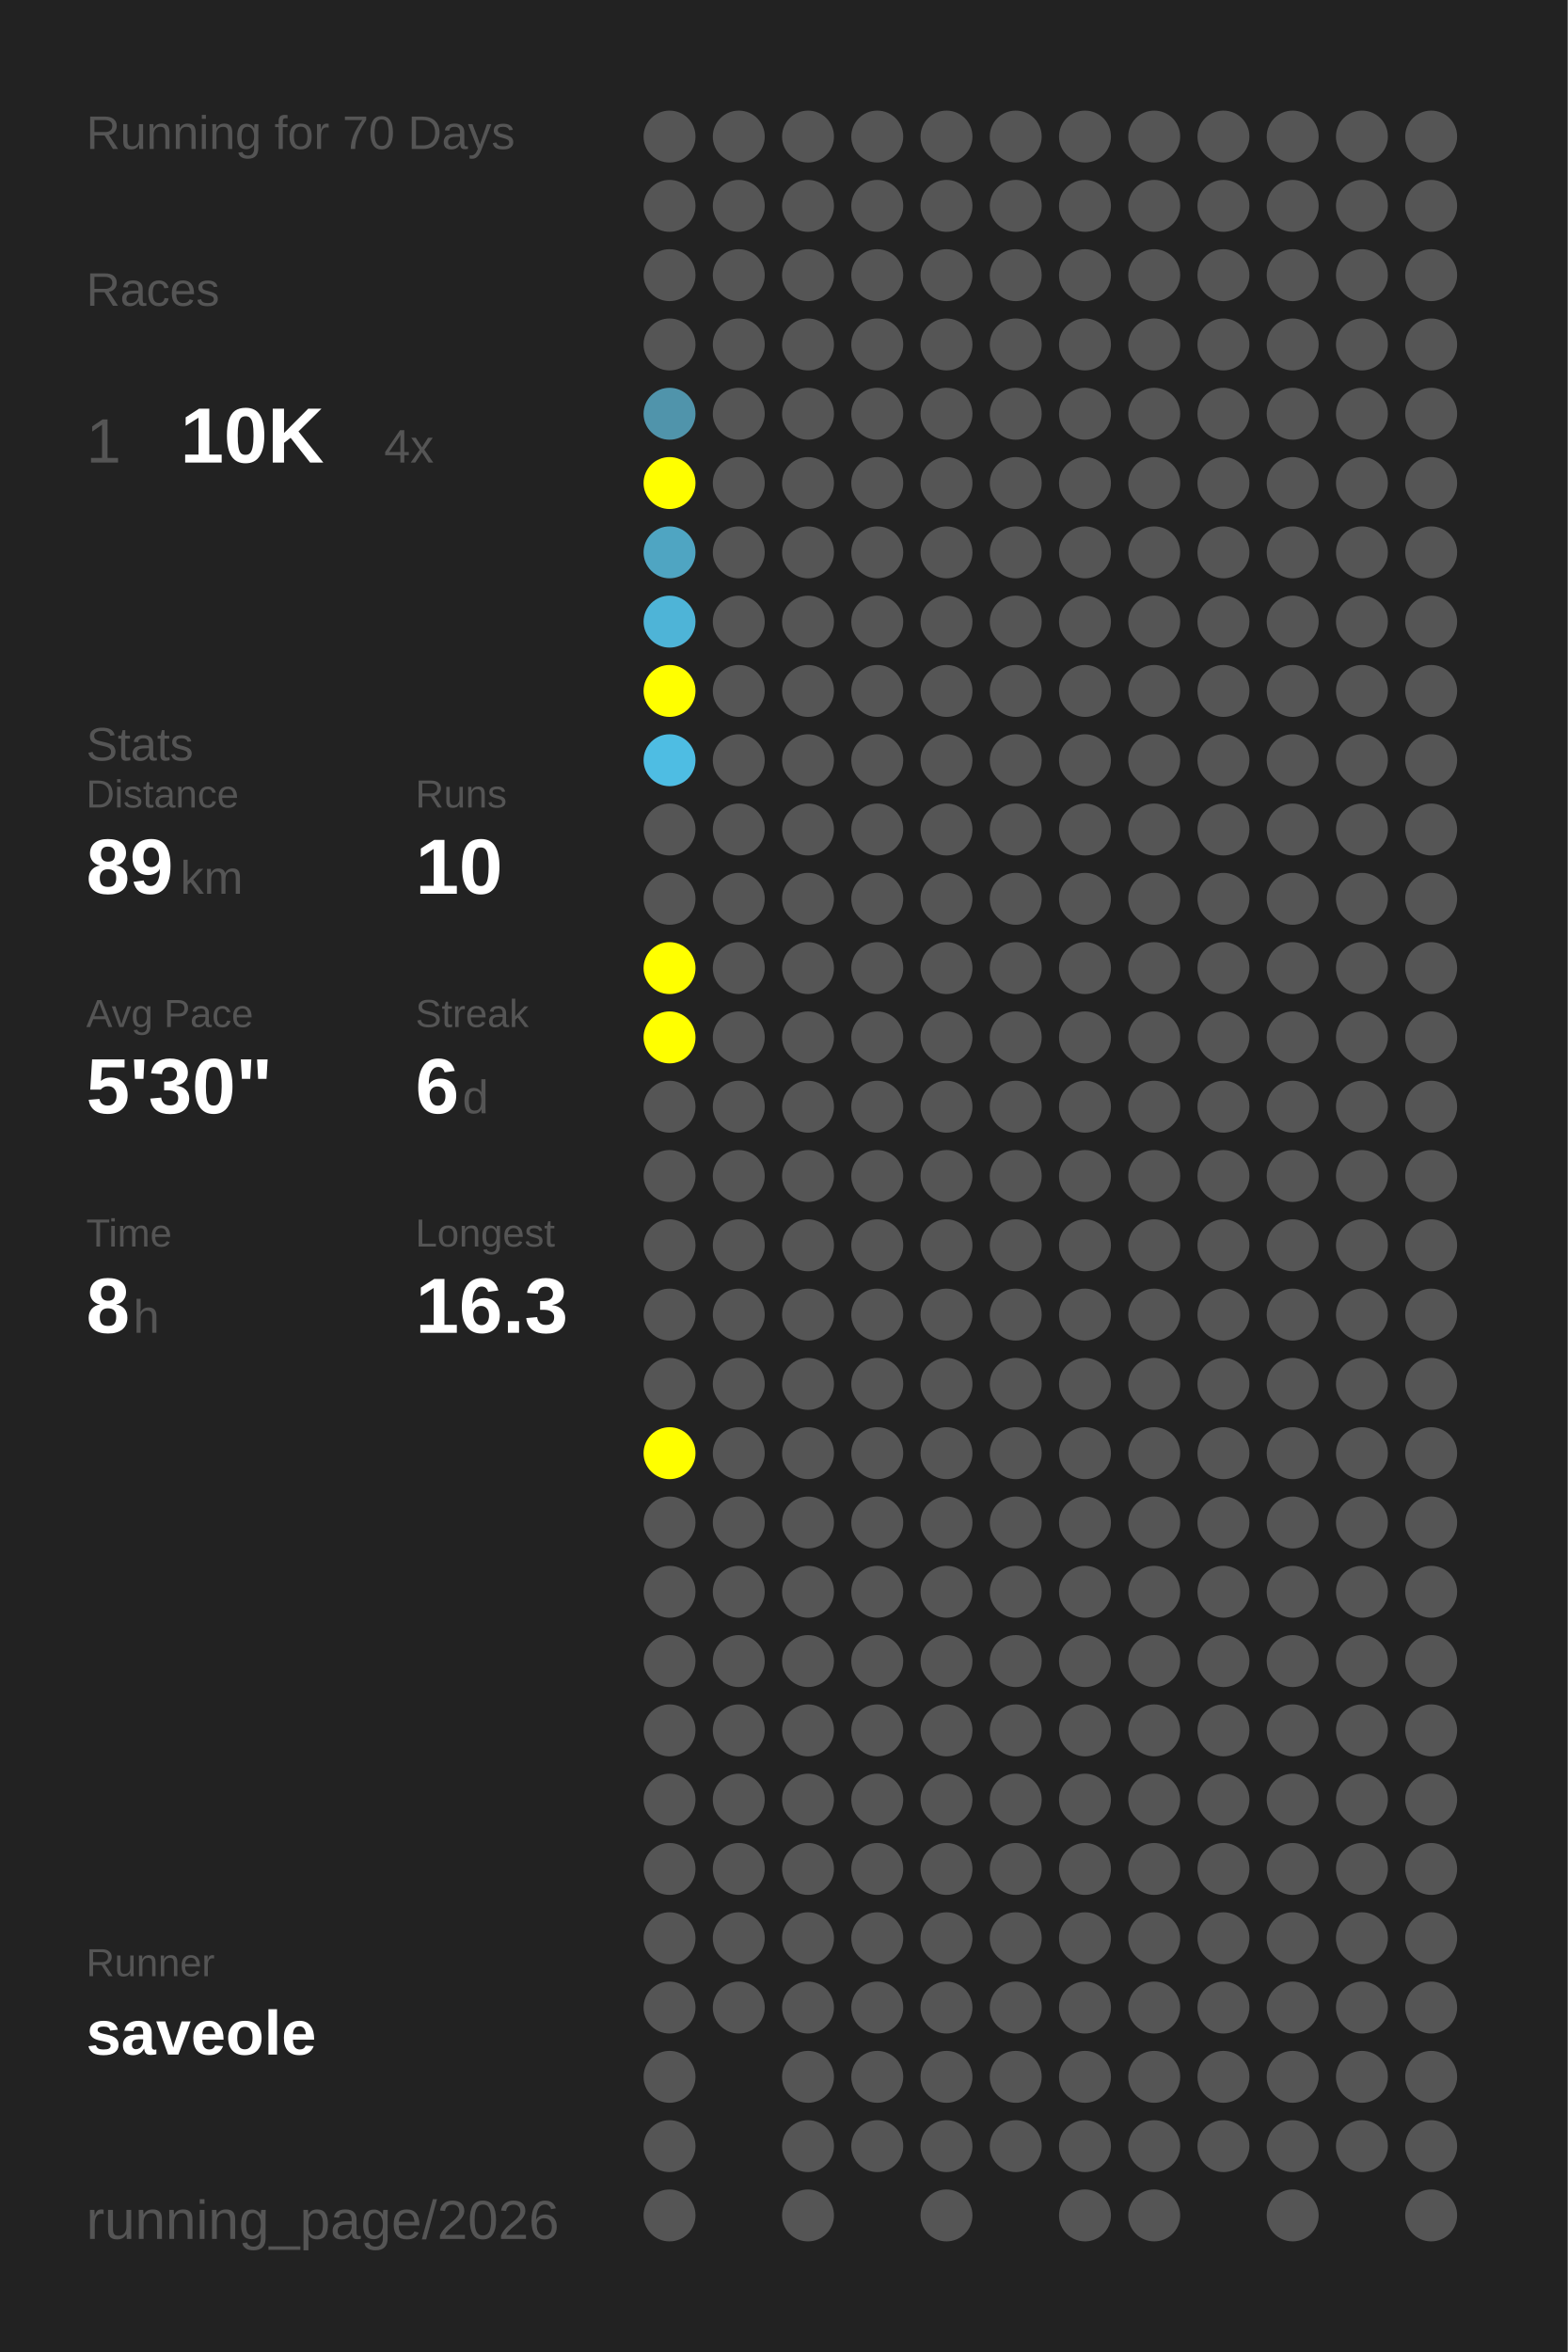
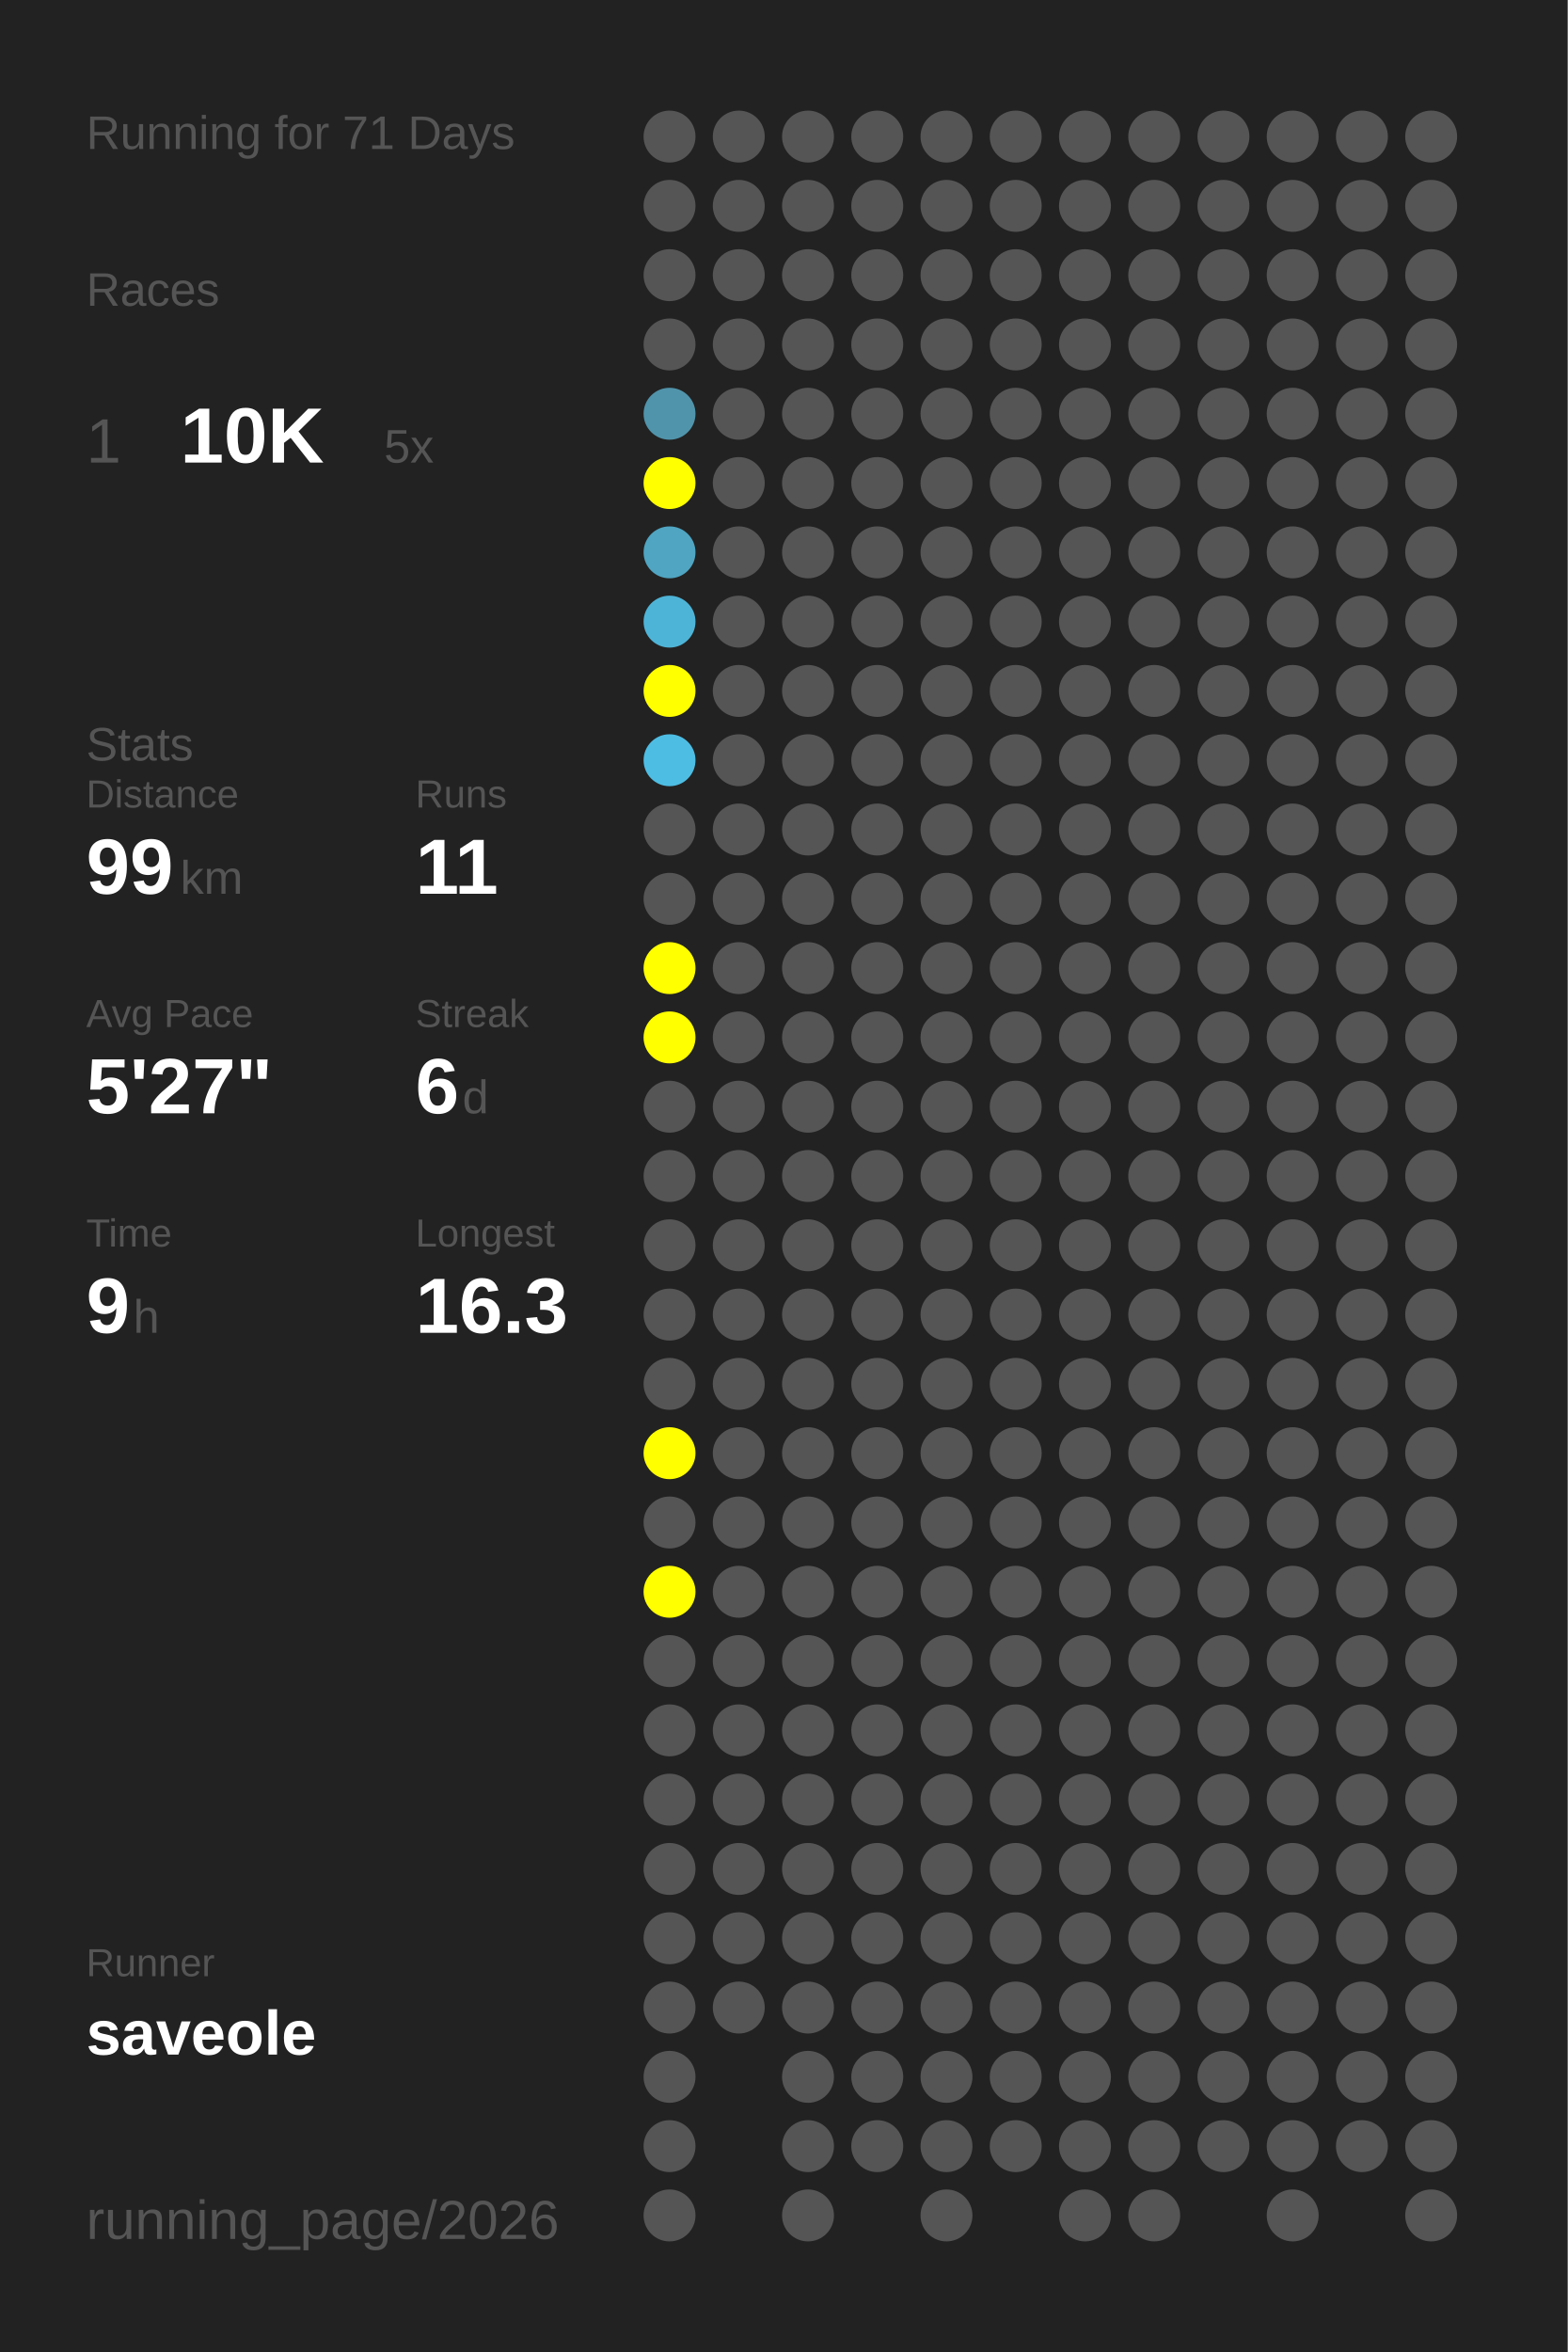
<svg xmlns="http://www.w3.org/2000/svg" baseProfile="full" height="300mm" version="1.1" viewBox="0,0,200,300" width="200mm">
  <defs />
  <rect fill="#222222" height="300" width="200" x="0" y="0" />
-   <text fill="#555555" style="font-size:6px; font-family:Arial;" x="11" y="19">Running for 70 Days</text>
+   <text fill="#555555" style="font-size:6px; font-family:Arial;" x="11" y="19">Running for 71 Days</text>
  <text fill="#555555" style="font-size:6px; font-family:Arial;" x="11" y="39">Races</text>
  <text fill="#555555" style="font-size:8px; font-family:Arial;" x="11" y="59">1</text>
  <text fill="#FFFFFF" style="font-size:10px; font-family:Arial; font-weight:bold;" x="23" y="59">10K</text>
-   <text fill="#555555" style="font-size:6px; font-family:Arial;" x="49" y="59">4x</text>
+   <text fill="#555555" style="font-size:6px; font-family:Arial;" x="49" y="59">5x</text>
  <text fill="#555555" style="font-size:6px; font-family:Arial;" x="11" y="97">Stats</text>
  <text fill="#555555" style="font-size:5px; font-family:Arial;" x="11" y="103">Distance</text>
-   <text fill="#FFFFFF" style="font-size:10px; font-family:Arial; font-weight:bold;" x="11" y="114">89</text>
+   <text fill="#FFFFFF" style="font-size:10px; font-family:Arial; font-weight:bold;" x="11" y="114">99</text>
  <text fill="#555555" style="font-size:6px; font-family:Arial;" x="23" y="114">km</text>
  <text fill="#555555" style="font-size:5px; font-family:Arial;" x="53" y="103">Runs</text>
-   <text fill="#FFFFFF" style="font-size:10px; font-family:Arial; font-weight:bold;" x="53" y="114">10</text>
+   <text fill="#FFFFFF" style="font-size:10px; font-family:Arial; font-weight:bold;" x="53" y="114">11</text>
  <text fill="#555555" style="font-size:5px; font-family:Arial;" x="11" y="131">Avg Pace</text>
-   <text fill="#FFFFFF" style="font-size:10px; font-family:Arial; font-weight:bold;" x="11" y="142">5'30"</text>
+   <text fill="#FFFFFF" style="font-size:10px; font-family:Arial; font-weight:bold;" x="11" y="142">5'27"</text>
  <text fill="#555555" style="font-size:5px; font-family:Arial;" x="53" y="131">Streak</text>
  <text fill="#FFFFFF" style="font-size:10px; font-family:Arial; font-weight:bold;" x="53" y="142">6</text>
  <text fill="#555555" style="font-size:6px; font-family:Arial;" x="59" y="142">d</text>
  <text fill="#555555" style="font-size:5px; font-family:Arial;" x="11" y="159">Time</text>
-   <text fill="#FFFFFF" style="font-size:10px; font-family:Arial; font-weight:bold;" x="11" y="170">8</text>
+   <text fill="#FFFFFF" style="font-size:10px; font-family:Arial; font-weight:bold;" x="11" y="170">9</text>
  <text fill="#555555" style="font-size:6px; font-family:Arial;" x="17" y="170">h</text>
  <text fill="#555555" style="font-size:5px; font-family:Arial;" x="53" y="159">Longest</text>
  <text fill="#FFFFFF" style="font-size:10px; font-family:Arial; font-weight:bold;" x="53" y="170">16.3</text>
  <text fill="#555555" style="font-size:5px; font-family:Arial;" x="11" y="252.065">Runner</text>
  <text fill="#FFFFFF" style="font-size:8px; font-family:Arial; font-weight:bold;" x="11" y="262.065">saveole</text>
  <text fill="#555555" style="font-size:7px; font-family:Arial;" x="11" y="285.581">running_page/2026</text>
  <circle cx="85.417" cy="17.419" fill="#555555" r="3.312" />
  <circle cx="85.417" cy="26.258" fill="#555555" r="3.312" />
  <circle cx="85.417" cy="35.097" fill="#555555" r="3.312" />
  <circle cx="85.417" cy="43.935" fill="#555555" r="3.312" />
  <circle cx="85.417" cy="52.774" fill="#5094ab" r="3.312" />
  <circle cx="85.417" cy="61.613" fill="#FFFF00" r="3.312" />
  <circle cx="85.417" cy="70.452" fill="#4fa5c2" r="3.312" />
  <circle cx="85.417" cy="79.29" fill="#4eb4d7" r="3.312" />
  <circle cx="85.417" cy="88.129" fill="#FFFF00" r="3.312" />
  <circle cx="85.417" cy="96.968" fill="#4ebde3" r="3.312" />
  <circle cx="85.417" cy="105.806" fill="#555555" r="3.312" />
  <circle cx="85.417" cy="114.645" fill="#555555" r="3.312" />
  <circle cx="85.417" cy="123.484" fill="#FFFF00" r="3.312" />
  <circle cx="85.417" cy="132.323" fill="#FFFF00" r="3.312" />
  <circle cx="85.417" cy="141.161" fill="#555555" r="3.312" />
  <circle cx="85.417" cy="150" fill="#555555" r="3.312" />
  <circle cx="85.417" cy="158.839" fill="#555555" r="3.312" />
  <circle cx="85.417" cy="167.677" fill="#555555" r="3.312" />
  <circle cx="85.417" cy="176.516" fill="#555555" r="3.312" />
  <circle cx="85.417" cy="185.355" fill="#FFFF00" r="3.312" />
  <circle cx="85.417" cy="194.194" fill="#555555" r="3.312" />
-   <circle cx="85.417" cy="203.032" fill="#555555" r="3.312" />
+   <circle cx="85.417" cy="203.032" fill="#FFFF00" r="3.312" />
  <circle cx="85.417" cy="211.871" fill="#555555" r="3.312" />
  <circle cx="85.417" cy="220.71" fill="#555555" r="3.312" />
  <circle cx="85.417" cy="229.548" fill="#555555" r="3.312" />
  <circle cx="85.417" cy="238.387" fill="#555555" r="3.312" />
  <circle cx="85.417" cy="247.226" fill="#555555" r="3.312" />
  <circle cx="85.417" cy="256.065" fill="#555555" r="3.312" />
  <circle cx="85.417" cy="264.903" fill="#555555" r="3.312" />
  <circle cx="85.417" cy="273.742" fill="#555555" r="3.312" />
  <circle cx="85.417" cy="282.581" fill="#555555" r="3.312" />
  <circle cx="94.25" cy="17.419" fill="#555555" r="3.312" />
  <circle cx="94.25" cy="26.258" fill="#555555" r="3.312" />
  <circle cx="94.25" cy="35.097" fill="#555555" r="3.312" />
  <circle cx="94.25" cy="43.935" fill="#555555" r="3.312" />
  <circle cx="94.25" cy="52.774" fill="#555555" r="3.312" />
  <circle cx="94.25" cy="61.613" fill="#555555" r="3.312" />
  <circle cx="94.25" cy="70.452" fill="#555555" r="3.312" />
  <circle cx="94.25" cy="79.29" fill="#555555" r="3.312" />
  <circle cx="94.25" cy="88.129" fill="#555555" r="3.312" />
  <circle cx="94.25" cy="96.968" fill="#555555" r="3.312" />
  <circle cx="94.25" cy="105.806" fill="#555555" r="3.312" />
  <circle cx="94.25" cy="114.645" fill="#555555" r="3.312" />
  <circle cx="94.25" cy="123.484" fill="#555555" r="3.312" />
  <circle cx="94.25" cy="132.323" fill="#555555" r="3.312" />
  <circle cx="94.25" cy="141.161" fill="#555555" r="3.312" />
  <circle cx="94.25" cy="150" fill="#555555" r="3.312" />
  <circle cx="94.25" cy="158.839" fill="#555555" r="3.312" />
  <circle cx="94.25" cy="167.677" fill="#555555" r="3.312" />
  <circle cx="94.25" cy="176.516" fill="#555555" r="3.312" />
  <circle cx="94.25" cy="185.355" fill="#555555" r="3.312" />
  <circle cx="94.25" cy="194.194" fill="#555555" r="3.312" />
  <circle cx="94.25" cy="203.032" fill="#555555" r="3.312" />
  <circle cx="94.25" cy="211.871" fill="#555555" r="3.312" />
  <circle cx="94.25" cy="220.71" fill="#555555" r="3.312" />
  <circle cx="94.25" cy="229.548" fill="#555555" r="3.312" />
  <circle cx="94.25" cy="238.387" fill="#555555" r="3.312" />
  <circle cx="94.25" cy="247.226" fill="#555555" r="3.312" />
  <circle cx="94.25" cy="256.065" fill="#555555" r="3.312" />
  <circle cx="103.083" cy="17.419" fill="#555555" r="3.312" />
  <circle cx="103.083" cy="26.258" fill="#555555" r="3.312" />
  <circle cx="103.083" cy="35.097" fill="#555555" r="3.312" />
  <circle cx="103.083" cy="43.935" fill="#555555" r="3.312" />
  <circle cx="103.083" cy="52.774" fill="#555555" r="3.312" />
  <circle cx="103.083" cy="61.613" fill="#555555" r="3.312" />
  <circle cx="103.083" cy="70.452" fill="#555555" r="3.312" />
  <circle cx="103.083" cy="79.29" fill="#555555" r="3.312" />
  <circle cx="103.083" cy="88.129" fill="#555555" r="3.312" />
  <circle cx="103.083" cy="96.968" fill="#555555" r="3.312" />
  <circle cx="103.083" cy="105.806" fill="#555555" r="3.312" />
  <circle cx="103.083" cy="114.645" fill="#555555" r="3.312" />
  <circle cx="103.083" cy="123.484" fill="#555555" r="3.312" />
  <circle cx="103.083" cy="132.323" fill="#555555" r="3.312" />
  <circle cx="103.083" cy="141.161" fill="#555555" r="3.312" />
  <circle cx="103.083" cy="150" fill="#555555" r="3.312" />
  <circle cx="103.083" cy="158.839" fill="#555555" r="3.312" />
  <circle cx="103.083" cy="167.677" fill="#555555" r="3.312" />
  <circle cx="103.083" cy="176.516" fill="#555555" r="3.312" />
  <circle cx="103.083" cy="185.355" fill="#555555" r="3.312" />
  <circle cx="103.083" cy="194.194" fill="#555555" r="3.312" />
  <circle cx="103.083" cy="203.032" fill="#555555" r="3.312" />
  <circle cx="103.083" cy="211.871" fill="#555555" r="3.312" />
  <circle cx="103.083" cy="220.71" fill="#555555" r="3.312" />
  <circle cx="103.083" cy="229.548" fill="#555555" r="3.312" />
  <circle cx="103.083" cy="238.387" fill="#555555" r="3.312" />
  <circle cx="103.083" cy="247.226" fill="#555555" r="3.312" />
  <circle cx="103.083" cy="256.065" fill="#555555" r="3.312" />
  <circle cx="103.083" cy="264.903" fill="#555555" r="3.312" />
  <circle cx="103.083" cy="273.742" fill="#555555" r="3.312" />
  <circle cx="103.083" cy="282.581" fill="#555555" r="3.312" />
  <circle cx="111.917" cy="17.419" fill="#555555" r="3.312" />
  <circle cx="111.917" cy="26.258" fill="#555555" r="3.312" />
  <circle cx="111.917" cy="35.097" fill="#555555" r="3.312" />
  <circle cx="111.917" cy="43.935" fill="#555555" r="3.312" />
  <circle cx="111.917" cy="52.774" fill="#555555" r="3.312" />
  <circle cx="111.917" cy="61.613" fill="#555555" r="3.312" />
  <circle cx="111.917" cy="70.452" fill="#555555" r="3.312" />
  <circle cx="111.917" cy="79.29" fill="#555555" r="3.312" />
  <circle cx="111.917" cy="88.129" fill="#555555" r="3.312" />
  <circle cx="111.917" cy="96.968" fill="#555555" r="3.312" />
  <circle cx="111.917" cy="105.806" fill="#555555" r="3.312" />
  <circle cx="111.917" cy="114.645" fill="#555555" r="3.312" />
  <circle cx="111.917" cy="123.484" fill="#555555" r="3.312" />
  <circle cx="111.917" cy="132.323" fill="#555555" r="3.312" />
  <circle cx="111.917" cy="141.161" fill="#555555" r="3.312" />
  <circle cx="111.917" cy="150" fill="#555555" r="3.312" />
  <circle cx="111.917" cy="158.839" fill="#555555" r="3.312" />
  <circle cx="111.917" cy="167.677" fill="#555555" r="3.312" />
  <circle cx="111.917" cy="176.516" fill="#555555" r="3.312" />
  <circle cx="111.917" cy="185.355" fill="#555555" r="3.312" />
  <circle cx="111.917" cy="194.194" fill="#555555" r="3.312" />
  <circle cx="111.917" cy="203.032" fill="#555555" r="3.312" />
  <circle cx="111.917" cy="211.871" fill="#555555" r="3.312" />
  <circle cx="111.917" cy="220.71" fill="#555555" r="3.312" />
  <circle cx="111.917" cy="229.548" fill="#555555" r="3.312" />
  <circle cx="111.917" cy="238.387" fill="#555555" r="3.312" />
  <circle cx="111.917" cy="247.226" fill="#555555" r="3.312" />
  <circle cx="111.917" cy="256.065" fill="#555555" r="3.312" />
  <circle cx="111.917" cy="264.903" fill="#555555" r="3.312" />
  <circle cx="111.917" cy="273.742" fill="#555555" r="3.312" />
  <circle cx="120.75" cy="17.419" fill="#555555" r="3.312" />
  <circle cx="120.75" cy="26.258" fill="#555555" r="3.312" />
  <circle cx="120.75" cy="35.097" fill="#555555" r="3.312" />
  <circle cx="120.75" cy="43.935" fill="#555555" r="3.312" />
  <circle cx="120.75" cy="52.774" fill="#555555" r="3.312" />
  <circle cx="120.75" cy="61.613" fill="#555555" r="3.312" />
  <circle cx="120.75" cy="70.452" fill="#555555" r="3.312" />
  <circle cx="120.75" cy="79.29" fill="#555555" r="3.312" />
  <circle cx="120.75" cy="88.129" fill="#555555" r="3.312" />
  <circle cx="120.75" cy="96.968" fill="#555555" r="3.312" />
  <circle cx="120.75" cy="105.806" fill="#555555" r="3.312" />
  <circle cx="120.75" cy="114.645" fill="#555555" r="3.312" />
  <circle cx="120.75" cy="123.484" fill="#555555" r="3.312" />
  <circle cx="120.75" cy="132.323" fill="#555555" r="3.312" />
  <circle cx="120.75" cy="141.161" fill="#555555" r="3.312" />
  <circle cx="120.75" cy="150" fill="#555555" r="3.312" />
  <circle cx="120.75" cy="158.839" fill="#555555" r="3.312" />
  <circle cx="120.75" cy="167.677" fill="#555555" r="3.312" />
  <circle cx="120.75" cy="176.516" fill="#555555" r="3.312" />
  <circle cx="120.75" cy="185.355" fill="#555555" r="3.312" />
  <circle cx="120.75" cy="194.194" fill="#555555" r="3.312" />
  <circle cx="120.75" cy="203.032" fill="#555555" r="3.312" />
  <circle cx="120.75" cy="211.871" fill="#555555" r="3.312" />
  <circle cx="120.75" cy="220.71" fill="#555555" r="3.312" />
  <circle cx="120.75" cy="229.548" fill="#555555" r="3.312" />
  <circle cx="120.75" cy="238.387" fill="#555555" r="3.312" />
  <circle cx="120.75" cy="247.226" fill="#555555" r="3.312" />
  <circle cx="120.75" cy="256.065" fill="#555555" r="3.312" />
  <circle cx="120.75" cy="264.903" fill="#555555" r="3.312" />
  <circle cx="120.75" cy="273.742" fill="#555555" r="3.312" />
  <circle cx="120.75" cy="282.581" fill="#555555" r="3.312" />
  <circle cx="129.583" cy="17.419" fill="#555555" r="3.312" />
  <circle cx="129.583" cy="26.258" fill="#555555" r="3.312" />
  <circle cx="129.583" cy="35.097" fill="#555555" r="3.312" />
  <circle cx="129.583" cy="43.935" fill="#555555" r="3.312" />
  <circle cx="129.583" cy="52.774" fill="#555555" r="3.312" />
  <circle cx="129.583" cy="61.613" fill="#555555" r="3.312" />
  <circle cx="129.583" cy="70.452" fill="#555555" r="3.312" />
  <circle cx="129.583" cy="79.29" fill="#555555" r="3.312" />
  <circle cx="129.583" cy="88.129" fill="#555555" r="3.312" />
  <circle cx="129.583" cy="96.968" fill="#555555" r="3.312" />
  <circle cx="129.583" cy="105.806" fill="#555555" r="3.312" />
  <circle cx="129.583" cy="114.645" fill="#555555" r="3.312" />
  <circle cx="129.583" cy="123.484" fill="#555555" r="3.312" />
  <circle cx="129.583" cy="132.323" fill="#555555" r="3.312" />
  <circle cx="129.583" cy="141.161" fill="#555555" r="3.312" />
  <circle cx="129.583" cy="150" fill="#555555" r="3.312" />
  <circle cx="129.583" cy="158.839" fill="#555555" r="3.312" />
  <circle cx="129.583" cy="167.677" fill="#555555" r="3.312" />
  <circle cx="129.583" cy="176.516" fill="#555555" r="3.312" />
  <circle cx="129.583" cy="185.355" fill="#555555" r="3.312" />
  <circle cx="129.583" cy="194.194" fill="#555555" r="3.312" />
  <circle cx="129.583" cy="203.032" fill="#555555" r="3.312" />
  <circle cx="129.583" cy="211.871" fill="#555555" r="3.312" />
  <circle cx="129.583" cy="220.71" fill="#555555" r="3.312" />
  <circle cx="129.583" cy="229.548" fill="#555555" r="3.312" />
  <circle cx="129.583" cy="238.387" fill="#555555" r="3.312" />
  <circle cx="129.583" cy="247.226" fill="#555555" r="3.312" />
  <circle cx="129.583" cy="256.065" fill="#555555" r="3.312" />
  <circle cx="129.583" cy="264.903" fill="#555555" r="3.312" />
  <circle cx="129.583" cy="273.742" fill="#555555" r="3.312" />
  <circle cx="138.417" cy="17.419" fill="#555555" r="3.312" />
  <circle cx="138.417" cy="26.258" fill="#555555" r="3.312" />
  <circle cx="138.417" cy="35.097" fill="#555555" r="3.312" />
  <circle cx="138.417" cy="43.935" fill="#555555" r="3.312" />
  <circle cx="138.417" cy="52.774" fill="#555555" r="3.312" />
  <circle cx="138.417" cy="61.613" fill="#555555" r="3.312" />
  <circle cx="138.417" cy="70.452" fill="#555555" r="3.312" />
  <circle cx="138.417" cy="79.29" fill="#555555" r="3.312" />
  <circle cx="138.417" cy="88.129" fill="#555555" r="3.312" />
  <circle cx="138.417" cy="96.968" fill="#555555" r="3.312" />
  <circle cx="138.417" cy="105.806" fill="#555555" r="3.312" />
  <circle cx="138.417" cy="114.645" fill="#555555" r="3.312" />
  <circle cx="138.417" cy="123.484" fill="#555555" r="3.312" />
  <circle cx="138.417" cy="132.323" fill="#555555" r="3.312" />
  <circle cx="138.417" cy="141.161" fill="#555555" r="3.312" />
  <circle cx="138.417" cy="150" fill="#555555" r="3.312" />
  <circle cx="138.417" cy="158.839" fill="#555555" r="3.312" />
  <circle cx="138.417" cy="167.677" fill="#555555" r="3.312" />
  <circle cx="138.417" cy="176.516" fill="#555555" r="3.312" />
  <circle cx="138.417" cy="185.355" fill="#555555" r="3.312" />
  <circle cx="138.417" cy="194.194" fill="#555555" r="3.312" />
  <circle cx="138.417" cy="203.032" fill="#555555" r="3.312" />
  <circle cx="138.417" cy="211.871" fill="#555555" r="3.312" />
  <circle cx="138.417" cy="220.71" fill="#555555" r="3.312" />
  <circle cx="138.417" cy="229.548" fill="#555555" r="3.312" />
  <circle cx="138.417" cy="238.387" fill="#555555" r="3.312" />
  <circle cx="138.417" cy="247.226" fill="#555555" r="3.312" />
  <circle cx="138.417" cy="256.065" fill="#555555" r="3.312" />
  <circle cx="138.417" cy="264.903" fill="#555555" r="3.312" />
  <circle cx="138.417" cy="273.742" fill="#555555" r="3.312" />
  <circle cx="138.417" cy="282.581" fill="#555555" r="3.312" />
  <circle cx="147.25" cy="17.419" fill="#555555" r="3.312" />
  <circle cx="147.25" cy="26.258" fill="#555555" r="3.312" />
  <circle cx="147.25" cy="35.097" fill="#555555" r="3.312" />
  <circle cx="147.25" cy="43.935" fill="#555555" r="3.312" />
  <circle cx="147.25" cy="52.774" fill="#555555" r="3.312" />
  <circle cx="147.25" cy="61.613" fill="#555555" r="3.312" />
  <circle cx="147.25" cy="70.452" fill="#555555" r="3.312" />
  <circle cx="147.25" cy="79.29" fill="#555555" r="3.312" />
  <circle cx="147.25" cy="88.129" fill="#555555" r="3.312" />
  <circle cx="147.25" cy="96.968" fill="#555555" r="3.312" />
  <circle cx="147.25" cy="105.806" fill="#555555" r="3.312" />
  <circle cx="147.25" cy="114.645" fill="#555555" r="3.312" />
  <circle cx="147.25" cy="123.484" fill="#555555" r="3.312" />
  <circle cx="147.25" cy="132.323" fill="#555555" r="3.312" />
  <circle cx="147.25" cy="141.161" fill="#555555" r="3.312" />
  <circle cx="147.25" cy="150" fill="#555555" r="3.312" />
  <circle cx="147.25" cy="158.839" fill="#555555" r="3.312" />
  <circle cx="147.25" cy="167.677" fill="#555555" r="3.312" />
  <circle cx="147.25" cy="176.516" fill="#555555" r="3.312" />
  <circle cx="147.25" cy="185.355" fill="#555555" r="3.312" />
  <circle cx="147.25" cy="194.194" fill="#555555" r="3.312" />
  <circle cx="147.25" cy="203.032" fill="#555555" r="3.312" />
  <circle cx="147.25" cy="211.871" fill="#555555" r="3.312" />
  <circle cx="147.25" cy="220.71" fill="#555555" r="3.312" />
  <circle cx="147.25" cy="229.548" fill="#555555" r="3.312" />
  <circle cx="147.25" cy="238.387" fill="#555555" r="3.312" />
  <circle cx="147.25" cy="247.226" fill="#555555" r="3.312" />
  <circle cx="147.25" cy="256.065" fill="#555555" r="3.312" />
  <circle cx="147.25" cy="264.903" fill="#555555" r="3.312" />
  <circle cx="147.25" cy="273.742" fill="#555555" r="3.312" />
  <circle cx="147.25" cy="282.581" fill="#555555" r="3.312" />
  <circle cx="156.083" cy="17.419" fill="#555555" r="3.312" />
  <circle cx="156.083" cy="26.258" fill="#555555" r="3.312" />
  <circle cx="156.083" cy="35.097" fill="#555555" r="3.312" />
  <circle cx="156.083" cy="43.935" fill="#555555" r="3.312" />
  <circle cx="156.083" cy="52.774" fill="#555555" r="3.312" />
  <circle cx="156.083" cy="61.613" fill="#555555" r="3.312" />
  <circle cx="156.083" cy="70.452" fill="#555555" r="3.312" />
  <circle cx="156.083" cy="79.29" fill="#555555" r="3.312" />
  <circle cx="156.083" cy="88.129" fill="#555555" r="3.312" />
  <circle cx="156.083" cy="96.968" fill="#555555" r="3.312" />
  <circle cx="156.083" cy="105.806" fill="#555555" r="3.312" />
  <circle cx="156.083" cy="114.645" fill="#555555" r="3.312" />
  <circle cx="156.083" cy="123.484" fill="#555555" r="3.312" />
  <circle cx="156.083" cy="132.323" fill="#555555" r="3.312" />
  <circle cx="156.083" cy="141.161" fill="#555555" r="3.312" />
  <circle cx="156.083" cy="150" fill="#555555" r="3.312" />
  <circle cx="156.083" cy="158.839" fill="#555555" r="3.312" />
  <circle cx="156.083" cy="167.677" fill="#555555" r="3.312" />
  <circle cx="156.083" cy="176.516" fill="#555555" r="3.312" />
  <circle cx="156.083" cy="185.355" fill="#555555" r="3.312" />
  <circle cx="156.083" cy="194.194" fill="#555555" r="3.312" />
  <circle cx="156.083" cy="203.032" fill="#555555" r="3.312" />
  <circle cx="156.083" cy="211.871" fill="#555555" r="3.312" />
  <circle cx="156.083" cy="220.71" fill="#555555" r="3.312" />
  <circle cx="156.083" cy="229.548" fill="#555555" r="3.312" />
  <circle cx="156.083" cy="238.387" fill="#555555" r="3.312" />
  <circle cx="156.083" cy="247.226" fill="#555555" r="3.312" />
  <circle cx="156.083" cy="256.065" fill="#555555" r="3.312" />
  <circle cx="156.083" cy="264.903" fill="#555555" r="3.312" />
  <circle cx="156.083" cy="273.742" fill="#555555" r="3.312" />
  <circle cx="164.917" cy="17.419" fill="#555555" r="3.312" />
  <circle cx="164.917" cy="26.258" fill="#555555" r="3.312" />
  <circle cx="164.917" cy="35.097" fill="#555555" r="3.312" />
  <circle cx="164.917" cy="43.935" fill="#555555" r="3.312" />
  <circle cx="164.917" cy="52.774" fill="#555555" r="3.312" />
  <circle cx="164.917" cy="61.613" fill="#555555" r="3.312" />
  <circle cx="164.917" cy="70.452" fill="#555555" r="3.312" />
  <circle cx="164.917" cy="79.29" fill="#555555" r="3.312" />
  <circle cx="164.917" cy="88.129" fill="#555555" r="3.312" />
  <circle cx="164.917" cy="96.968" fill="#555555" r="3.312" />
  <circle cx="164.917" cy="105.806" fill="#555555" r="3.312" />
  <circle cx="164.917" cy="114.645" fill="#555555" r="3.312" />
  <circle cx="164.917" cy="123.484" fill="#555555" r="3.312" />
  <circle cx="164.917" cy="132.323" fill="#555555" r="3.312" />
  <circle cx="164.917" cy="141.161" fill="#555555" r="3.312" />
  <circle cx="164.917" cy="150" fill="#555555" r="3.312" />
  <circle cx="164.917" cy="158.839" fill="#555555" r="3.312" />
  <circle cx="164.917" cy="167.677" fill="#555555" r="3.312" />
  <circle cx="164.917" cy="176.516" fill="#555555" r="3.312" />
  <circle cx="164.917" cy="185.355" fill="#555555" r="3.312" />
  <circle cx="164.917" cy="194.194" fill="#555555" r="3.312" />
  <circle cx="164.917" cy="203.032" fill="#555555" r="3.312" />
  <circle cx="164.917" cy="211.871" fill="#555555" r="3.312" />
  <circle cx="164.917" cy="220.71" fill="#555555" r="3.312" />
  <circle cx="164.917" cy="229.548" fill="#555555" r="3.312" />
  <circle cx="164.917" cy="238.387" fill="#555555" r="3.312" />
  <circle cx="164.917" cy="247.226" fill="#555555" r="3.312" />
  <circle cx="164.917" cy="256.065" fill="#555555" r="3.312" />
  <circle cx="164.917" cy="264.903" fill="#555555" r="3.312" />
  <circle cx="164.917" cy="273.742" fill="#555555" r="3.312" />
  <circle cx="164.917" cy="282.581" fill="#555555" r="3.312" />
  <circle cx="173.75" cy="17.419" fill="#555555" r="3.312" />
  <circle cx="173.75" cy="26.258" fill="#555555" r="3.312" />
  <circle cx="173.75" cy="35.097" fill="#555555" r="3.312" />
  <circle cx="173.75" cy="43.935" fill="#555555" r="3.312" />
  <circle cx="173.75" cy="52.774" fill="#555555" r="3.312" />
  <circle cx="173.75" cy="61.613" fill="#555555" r="3.312" />
  <circle cx="173.75" cy="70.452" fill="#555555" r="3.312" />
  <circle cx="173.75" cy="79.29" fill="#555555" r="3.312" />
  <circle cx="173.75" cy="88.129" fill="#555555" r="3.312" />
  <circle cx="173.75" cy="96.968" fill="#555555" r="3.312" />
  <circle cx="173.75" cy="105.806" fill="#555555" r="3.312" />
  <circle cx="173.75" cy="114.645" fill="#555555" r="3.312" />
  <circle cx="173.75" cy="123.484" fill="#555555" r="3.312" />
  <circle cx="173.75" cy="132.323" fill="#555555" r="3.312" />
  <circle cx="173.75" cy="141.161" fill="#555555" r="3.312" />
  <circle cx="173.75" cy="150" fill="#555555" r="3.312" />
  <circle cx="173.75" cy="158.839" fill="#555555" r="3.312" />
  <circle cx="173.75" cy="167.677" fill="#555555" r="3.312" />
  <circle cx="173.75" cy="176.516" fill="#555555" r="3.312" />
  <circle cx="173.75" cy="185.355" fill="#555555" r="3.312" />
  <circle cx="173.75" cy="194.194" fill="#555555" r="3.312" />
  <circle cx="173.75" cy="203.032" fill="#555555" r="3.312" />
  <circle cx="173.75" cy="211.871" fill="#555555" r="3.312" />
  <circle cx="173.75" cy="220.71" fill="#555555" r="3.312" />
  <circle cx="173.75" cy="229.548" fill="#555555" r="3.312" />
  <circle cx="173.75" cy="238.387" fill="#555555" r="3.312" />
  <circle cx="173.75" cy="247.226" fill="#555555" r="3.312" />
  <circle cx="173.75" cy="256.065" fill="#555555" r="3.312" />
  <circle cx="173.75" cy="264.903" fill="#555555" r="3.312" />
  <circle cx="173.75" cy="273.742" fill="#555555" r="3.312" />
  <circle cx="182.583" cy="17.419" fill="#555555" r="3.312" />
  <circle cx="182.583" cy="26.258" fill="#555555" r="3.312" />
  <circle cx="182.583" cy="35.097" fill="#555555" r="3.312" />
  <circle cx="182.583" cy="43.935" fill="#555555" r="3.312" />
  <circle cx="182.583" cy="52.774" fill="#555555" r="3.312" />
  <circle cx="182.583" cy="61.613" fill="#555555" r="3.312" />
  <circle cx="182.583" cy="70.452" fill="#555555" r="3.312" />
  <circle cx="182.583" cy="79.29" fill="#555555" r="3.312" />
  <circle cx="182.583" cy="88.129" fill="#555555" r="3.312" />
  <circle cx="182.583" cy="96.968" fill="#555555" r="3.312" />
  <circle cx="182.583" cy="105.806" fill="#555555" r="3.312" />
  <circle cx="182.583" cy="114.645" fill="#555555" r="3.312" />
  <circle cx="182.583" cy="123.484" fill="#555555" r="3.312" />
  <circle cx="182.583" cy="132.323" fill="#555555" r="3.312" />
  <circle cx="182.583" cy="141.161" fill="#555555" r="3.312" />
  <circle cx="182.583" cy="150" fill="#555555" r="3.312" />
  <circle cx="182.583" cy="158.839" fill="#555555" r="3.312" />
  <circle cx="182.583" cy="167.677" fill="#555555" r="3.312" />
  <circle cx="182.583" cy="176.516" fill="#555555" r="3.312" />
  <circle cx="182.583" cy="185.355" fill="#555555" r="3.312" />
  <circle cx="182.583" cy="194.194" fill="#555555" r="3.312" />
  <circle cx="182.583" cy="203.032" fill="#555555" r="3.312" />
  <circle cx="182.583" cy="211.871" fill="#555555" r="3.312" />
  <circle cx="182.583" cy="220.71" fill="#555555" r="3.312" />
  <circle cx="182.583" cy="229.548" fill="#555555" r="3.312" />
  <circle cx="182.583" cy="238.387" fill="#555555" r="3.312" />
  <circle cx="182.583" cy="247.226" fill="#555555" r="3.312" />
  <circle cx="182.583" cy="256.065" fill="#555555" r="3.312" />
  <circle cx="182.583" cy="264.903" fill="#555555" r="3.312" />
  <circle cx="182.583" cy="273.742" fill="#555555" r="3.312" />
  <circle cx="182.583" cy="282.581" fill="#555555" r="3.312" />
</svg>
